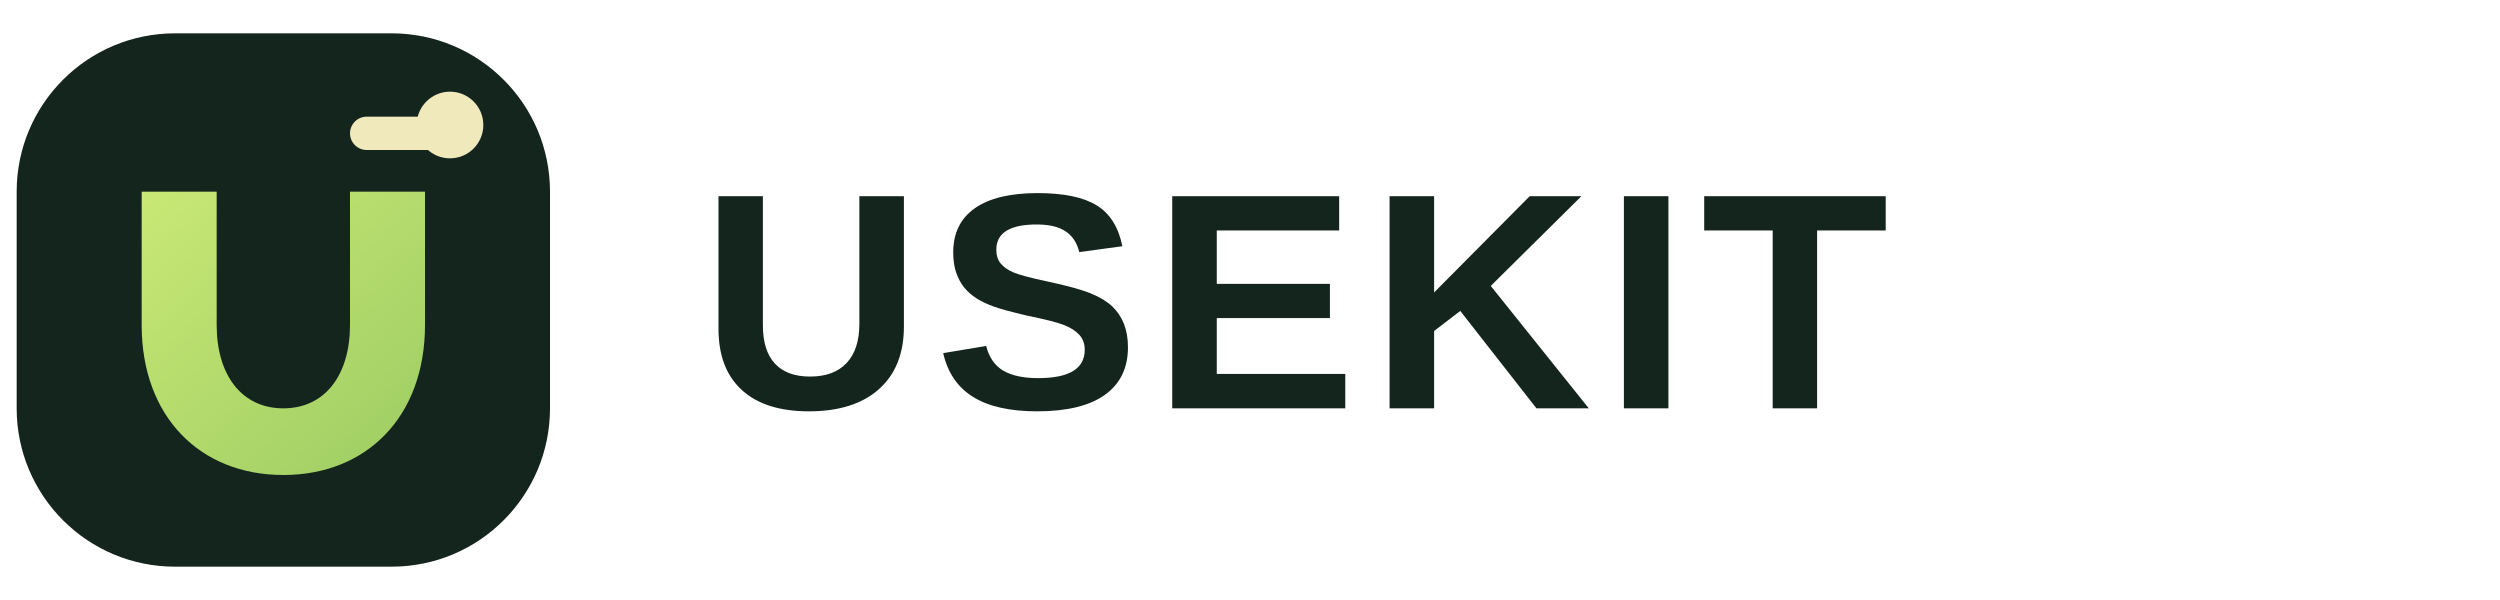
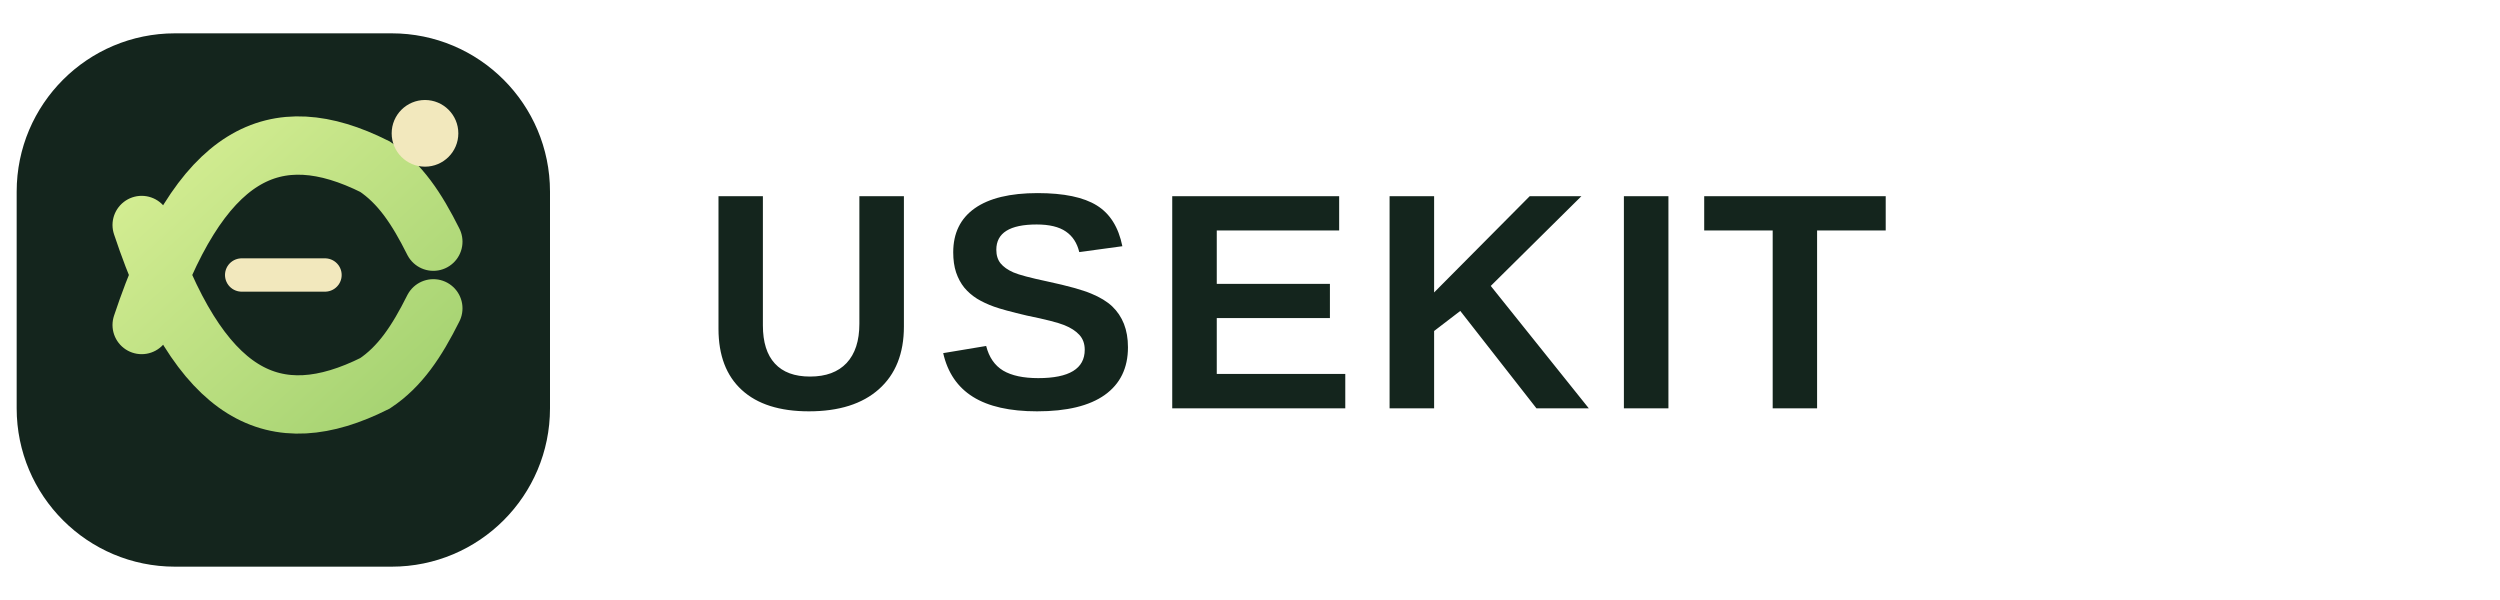
<svg xmlns="http://www.w3.org/2000/svg" viewBox="0 0 300 72">
  <defs>
-     <linearGradient id="m" x1="9" y1="7" x2="55" y2="57" gradientUnits="userSpaceOnUse">
-       <stop stop-color="#d9f27c" />
-       <stop offset="1" stop-color="#9acb62" />
+     <linearGradient id="a" x1="12" y1="10" x2="52" y2="54" gradientUnits="userSpaceOnUse">
+       <stop stop-color="#e0f49b" />
+       <stop offset="1" stop-color="#9fcf6d" />
    </linearGradient>
  </defs>
  <rect x="2" y="4" width="64" height="64" rx="19" fill="#14251d" />
-   <path d="M17 23h9v16c0 6 3 10 8 10s8-4 8-10V23h9v16c0 11-7 18-17 18S17 50 17 39z" fill="url(#m)" />
-   <path d="M44 16h8" stroke="#f0e9bb" stroke-width="4" stroke-linecap="round" />
-   <circle cx="54" cy="15" r="4" fill="#f0e9bb" />
+   <path d="M17 39c7-21 16-25 28-19 3 2 5 5 7 9M17 27c7 21 16 25 28 19 3-2 5-5 7-9" fill="none" stroke="url(#a)" stroke-width="7" stroke-linecap="round" />
+   <path d="M29 33h10" stroke="#f2e8bd" stroke-width="4" stroke-linecap="round" />
+   <circle cx="51" cy="16" r="4" fill="#f2e8bd" />
  <text x="84" y="49" fill="#14251d" font-family="Arial,sans-serif" font-size="37" font-weight="700" letter-spacing="1.4">USEKIT</text>
</svg>
